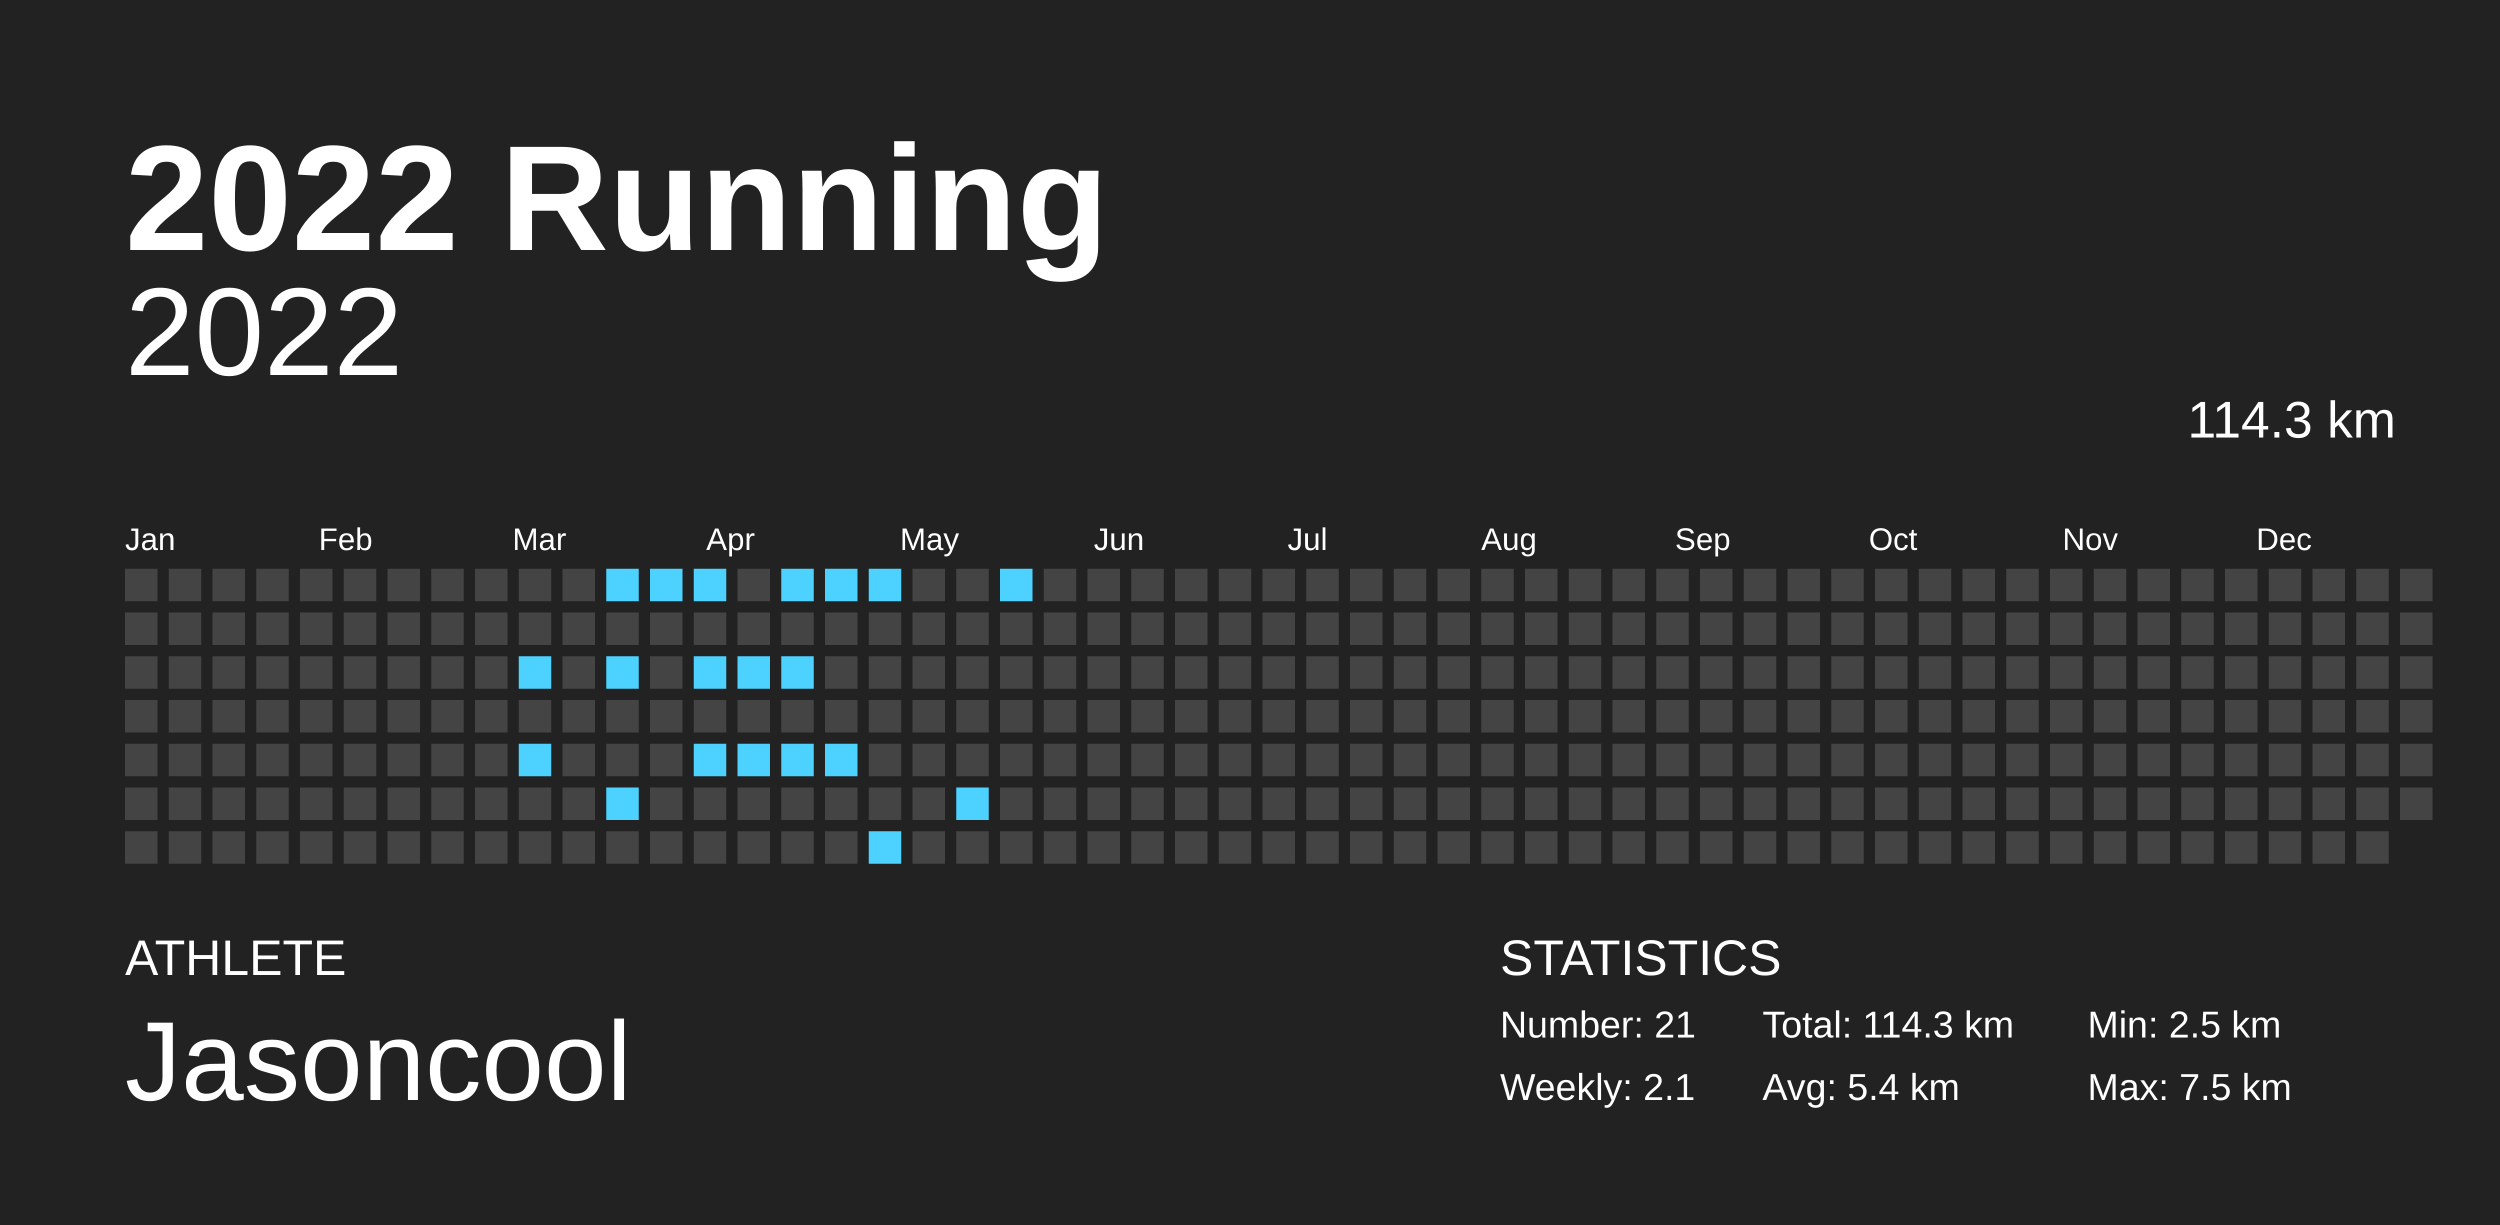
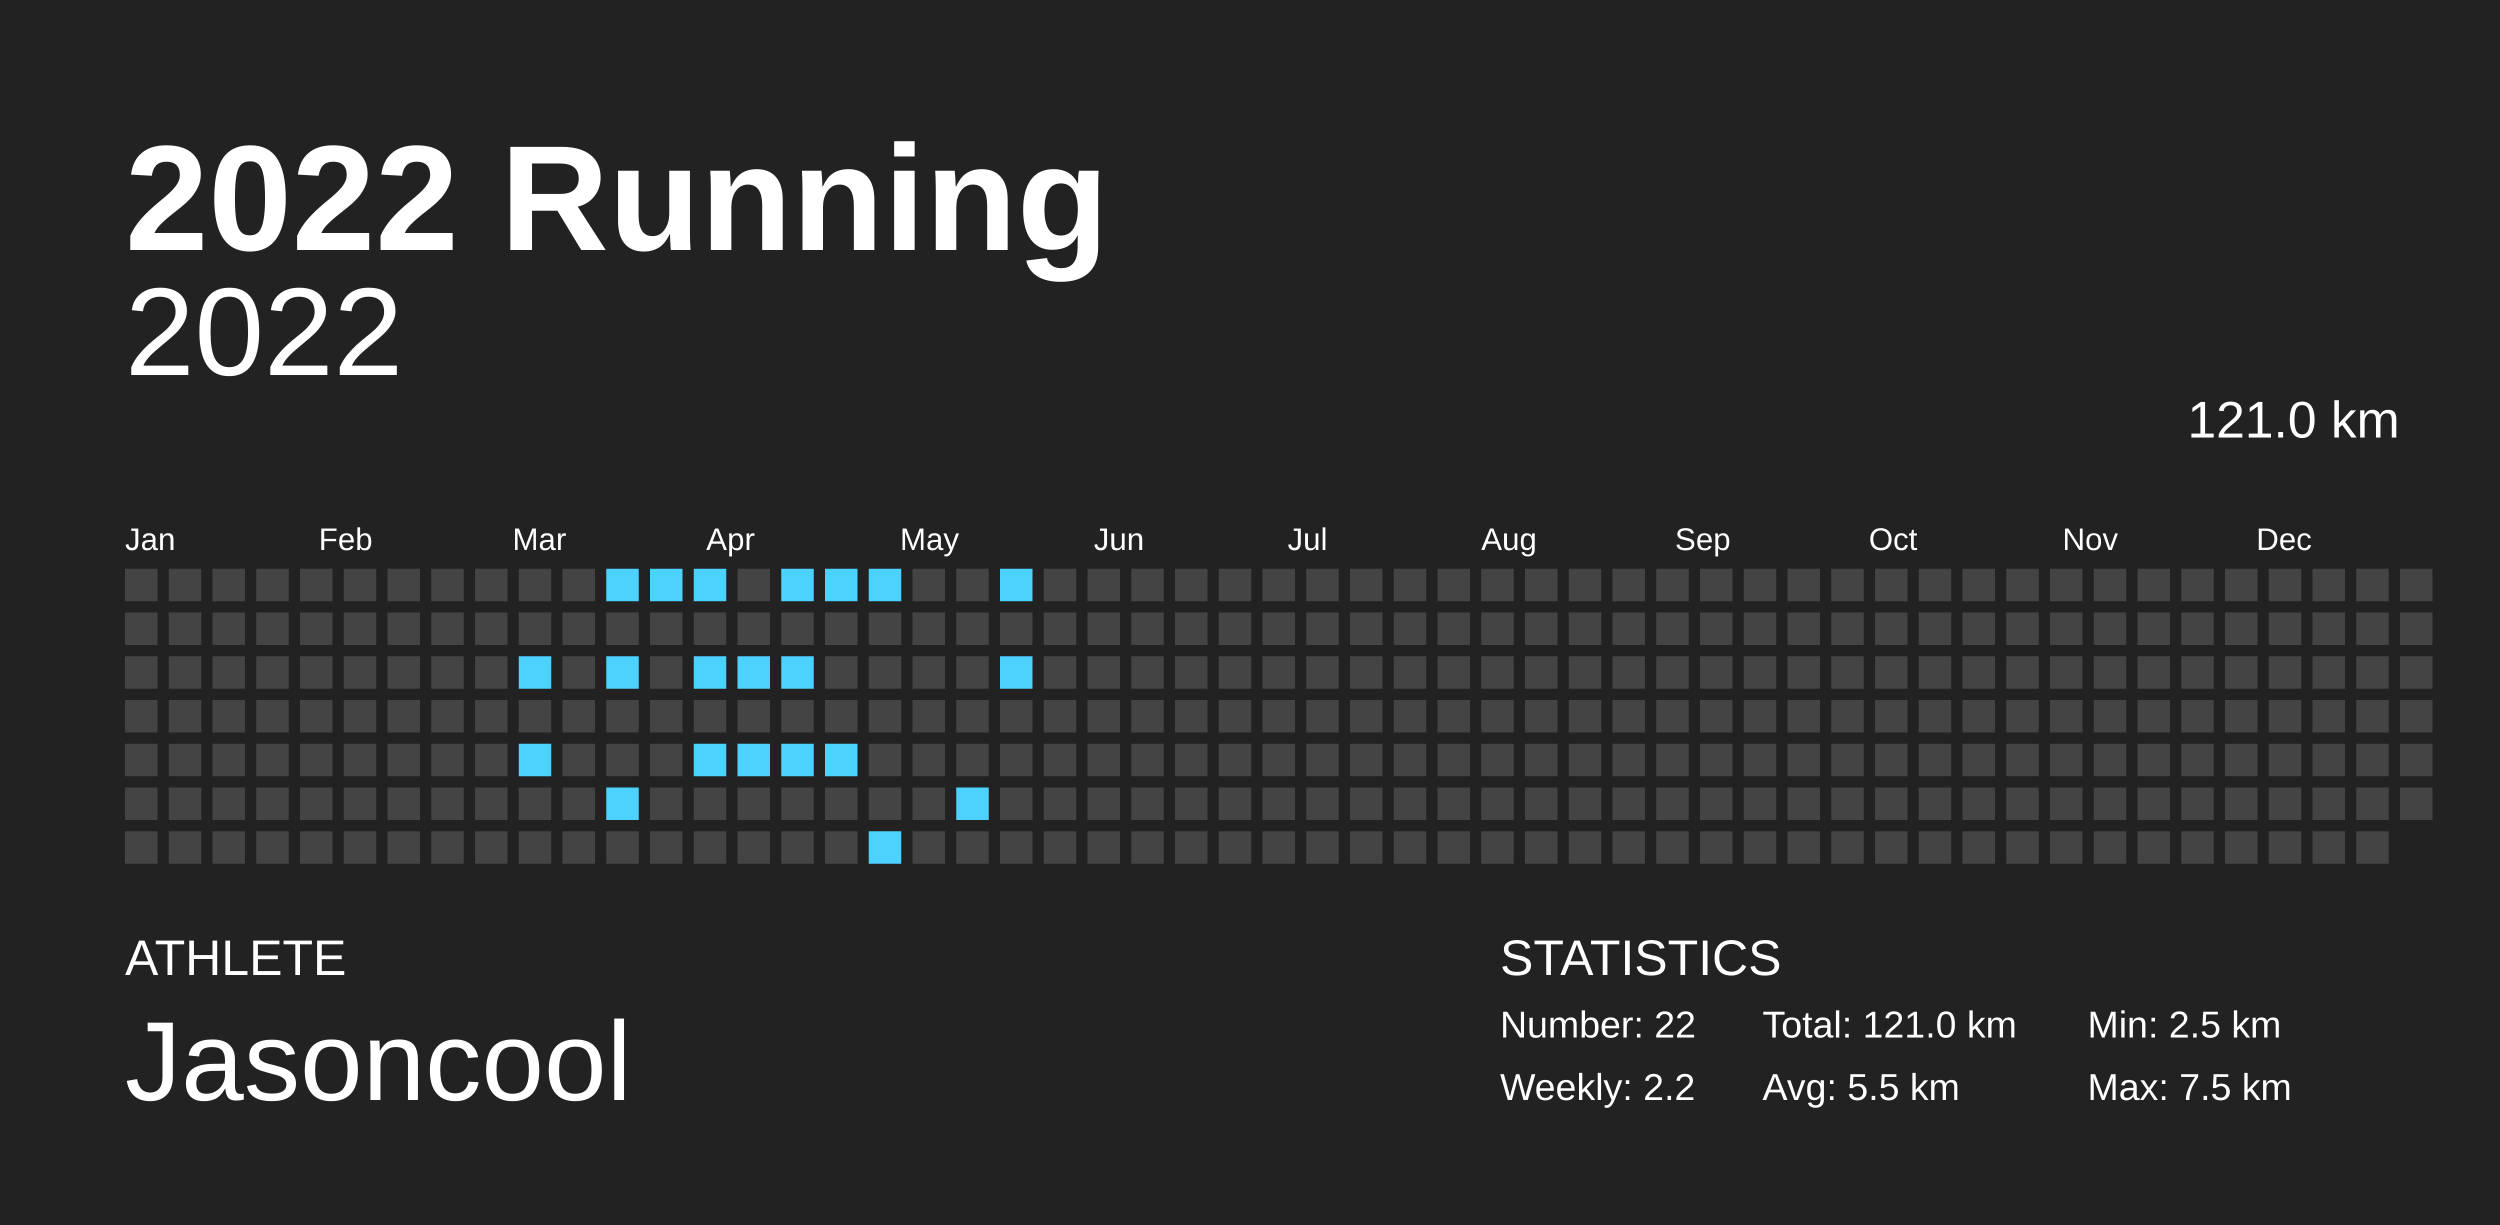
<svg xmlns="http://www.w3.org/2000/svg" baseProfile="full" height="98mm" version="1.1" viewBox="0,0,200,98" width="200mm">
  <defs />
  <rect fill="#222222" height="98" width="200" x="0" y="0" />
  <text fill="#FFFFFF" style="font-size:12px; font-family:Arial; font-weight:bold;" x="10" y="20">2022 Running</text>
  <text fill="#FFFFFF" style="font-size:4px; font-family:Arial" x="10" y="78">ATHLETE</text>
  <text fill="#FFFFFF" style="font-size:9px; font-family:Arial" x="10" y="88">Jasoncool</text>
  <text fill="#FFFFFF" style="font-size:4px; font-family:Arial" x="120" y="78">STATISTICS</text>
-   <text fill="#FFFFFF" style="font-size:3px; font-family:Arial" x="120" y="83">Number: 21</text>
-   <text fill="#FFFFFF" style="font-size:3px; font-family:Arial" x="120" y="88">Weekly: 2.1</text>
-   <text fill="#FFFFFF" style="font-size:3px; font-family:Arial" x="141" y="83">Total: 114.3 km</text>
-   <text fill="#FFFFFF" style="font-size:3px; font-family:Arial" x="141" y="88">Avg: 5.4 km</text>
+   <text fill="#FFFFFF" style="font-size:3px; font-family:Arial" x="120" y="83">Number: 22</text>
+   <text fill="#FFFFFF" style="font-size:3px; font-family:Arial" x="120" y="88">Weekly: 2.2</text>
+   <text fill="#FFFFFF" style="font-size:3px; font-family:Arial" x="141" y="83">Total: 121.0 km</text>
+   <text fill="#FFFFFF" style="font-size:3px; font-family:Arial" x="141" y="88">Avg: 5.5 km</text>
  <text fill="#FFFFFF" style="font-size:3px; font-family:Arial" x="167" y="83">Min: 2.5 km</text>
  <text fill="#FFFFFF" style="font-size:3px; font-family:Arial" x="167" y="88">Max: 7.5 km</text>
  <text alignment-baseline="hanging" fill="#FFFFFF" style="font-size:10.0px; font-family:Arial;" x="10" y="30">2022</text>
-   <text alignment-baseline="hanging" fill="#FFFFFF" style="font-size:4.125px; font-family:Arial;" x="175" y="35">114.3 km</text>
+   <text alignment-baseline="hanging" fill="#FFFFFF" style="font-size:4.125px; font-family:Arial;" x="175" y="35">121.0 km</text>
  <text fill="#FFFFFF" style="font-size:2.5px; font-family:Arial" x="10.0" y="44">Jan</text>
  <text fill="#FFFFFF" style="font-size:2.5px; font-family:Arial" x="25.5" y="44">Feb</text>
  <text fill="#FFFFFF" style="font-size:2.5px; font-family:Arial" x="41.0" y="44">Mar</text>
  <text fill="#FFFFFF" style="font-size:2.5px; font-family:Arial" x="56.5" y="44">Apr</text>
  <text fill="#FFFFFF" style="font-size:2.5px; font-family:Arial" x="72.0" y="44">May</text>
  <text fill="#FFFFFF" style="font-size:2.5px; font-family:Arial" x="87.5" y="44">Jun</text>
  <text fill="#FFFFFF" style="font-size:2.5px; font-family:Arial" x="103.0" y="44">Jul</text>
  <text fill="#FFFFFF" style="font-size:2.5px; font-family:Arial" x="118.5" y="44">Aug</text>
  <text fill="#FFFFFF" style="font-size:2.5px; font-family:Arial" x="134.0" y="44">Sep</text>
  <text fill="#FFFFFF" style="font-size:2.5px; font-family:Arial" x="149.5" y="44">Oct</text>
  <text fill="#FFFFFF" style="font-size:2.5px; font-family:Arial" x="165.0" y="44">Nov</text>
  <text fill="#FFFFFF" style="font-size:2.5px; font-family:Arial" x="180.5" y="44">Dec</text>
  <rect fill="#444444" height="2.6" width="2.6" x="10.0" y="45.5" />
  <rect fill="#444444" height="2.6" width="2.6" x="10.0" y="49.0" />
  <rect fill="#444444" height="2.6" width="2.6" x="10.0" y="52.5" />
  <rect fill="#444444" height="2.6" width="2.6" x="10.0" y="56.0" />
  <rect fill="#444444" height="2.6" width="2.6" x="10.0" y="59.5" />
  <rect fill="#444444" height="2.6" width="2.6" x="10.0" y="63.0" />
  <rect fill="#444444" height="2.6" width="2.6" x="10.0" y="66.5" />
  <rect fill="#444444" height="2.6" width="2.6" x="13.5" y="45.5" />
  <rect fill="#444444" height="2.6" width="2.6" x="13.5" y="49.0" />
  <rect fill="#444444" height="2.6" width="2.6" x="13.5" y="52.5" />
  <rect fill="#444444" height="2.6" width="2.6" x="13.5" y="56.0" />
  <rect fill="#444444" height="2.6" width="2.6" x="13.5" y="59.5" />
  <rect fill="#444444" height="2.6" width="2.6" x="13.5" y="63.0" />
  <rect fill="#444444" height="2.6" width="2.6" x="13.5" y="66.5" />
  <rect fill="#444444" height="2.6" width="2.6" x="17.0" y="45.5" />
  <rect fill="#444444" height="2.6" width="2.6" x="17.0" y="49.0" />
  <rect fill="#444444" height="2.6" width="2.6" x="17.0" y="52.5" />
  <rect fill="#444444" height="2.6" width="2.6" x="17.0" y="56.0" />
  <rect fill="#444444" height="2.6" width="2.6" x="17.0" y="59.5" />
  <rect fill="#444444" height="2.6" width="2.6" x="17.0" y="63.0" />
  <rect fill="#444444" height="2.6" width="2.6" x="17.0" y="66.5" />
  <rect fill="#444444" height="2.6" width="2.6" x="20.5" y="45.5" />
  <rect fill="#444444" height="2.6" width="2.6" x="20.5" y="49.0" />
  <rect fill="#444444" height="2.6" width="2.6" x="20.5" y="52.5" />
  <rect fill="#444444" height="2.6" width="2.6" x="20.5" y="56.0" />
  <rect fill="#444444" height="2.6" width="2.6" x="20.5" y="59.5" />
  <rect fill="#444444" height="2.6" width="2.6" x="20.5" y="63.0" />
  <rect fill="#444444" height="2.6" width="2.6" x="20.5" y="66.5" />
  <rect fill="#444444" height="2.6" width="2.6" x="24.0" y="45.5" />
  <rect fill="#444444" height="2.6" width="2.6" x="24.0" y="49.0" />
  <rect fill="#444444" height="2.6" width="2.6" x="24.0" y="52.5" />
  <rect fill="#444444" height="2.6" width="2.6" x="24.0" y="56.0" />
  <rect fill="#444444" height="2.6" width="2.6" x="24.0" y="59.5" />
  <rect fill="#444444" height="2.6" width="2.6" x="24.0" y="63.0" />
  <rect fill="#444444" height="2.6" width="2.6" x="24.0" y="66.5" />
  <rect fill="#444444" height="2.6" width="2.6" x="27.5" y="45.5" />
  <rect fill="#444444" height="2.6" width="2.6" x="27.5" y="49.0" />
  <rect fill="#444444" height="2.6" width="2.6" x="27.5" y="52.5" />
  <rect fill="#444444" height="2.6" width="2.6" x="27.5" y="56.0" />
  <rect fill="#444444" height="2.6" width="2.6" x="27.5" y="59.5" />
  <rect fill="#444444" height="2.6" width="2.6" x="27.5" y="63.0" />
  <rect fill="#444444" height="2.6" width="2.6" x="27.5" y="66.5" />
  <rect fill="#444444" height="2.6" width="2.6" x="31.0" y="45.5" />
  <rect fill="#444444" height="2.6" width="2.6" x="31.0" y="49.0" />
  <rect fill="#444444" height="2.6" width="2.6" x="31.0" y="52.5" />
  <rect fill="#444444" height="2.6" width="2.6" x="31.0" y="56.0" />
  <rect fill="#444444" height="2.6" width="2.6" x="31.0" y="59.5" />
  <rect fill="#444444" height="2.6" width="2.6" x="31.0" y="63.0" />
  <rect fill="#444444" height="2.6" width="2.6" x="31.0" y="66.5" />
  <rect fill="#444444" height="2.6" width="2.6" x="34.5" y="45.5" />
  <rect fill="#444444" height="2.6" width="2.6" x="34.5" y="49.0" />
  <rect fill="#444444" height="2.6" width="2.6" x="34.5" y="52.5" />
  <rect fill="#444444" height="2.6" width="2.6" x="34.5" y="56.0" />
  <rect fill="#444444" height="2.6" width="2.6" x="34.5" y="59.5" />
  <rect fill="#444444" height="2.6" width="2.6" x="34.5" y="63.0" />
  <rect fill="#444444" height="2.6" width="2.6" x="34.5" y="66.5" />
  <rect fill="#444444" height="2.6" width="2.6" x="38.0" y="45.5" />
  <rect fill="#444444" height="2.6" width="2.6" x="38.0" y="49.0" />
  <rect fill="#444444" height="2.6" width="2.6" x="38.0" y="52.5" />
  <rect fill="#444444" height="2.6" width="2.6" x="38.0" y="56.0" />
  <rect fill="#444444" height="2.6" width="2.6" x="38.0" y="59.5" />
  <rect fill="#444444" height="2.6" width="2.6" x="38.0" y="63.0" />
  <rect fill="#444444" height="2.6" width="2.6" x="38.0" y="66.5" />
  <rect fill="#444444" height="2.6" width="2.6" x="41.5" y="45.5" />
  <rect fill="#444444" height="2.6" width="2.6" x="41.5" y="49.0" />
  <rect fill="#4dd2ff" height="2.6" width="2.6" x="41.5" y="52.5" />
  <rect fill="#444444" height="2.6" width="2.6" x="41.5" y="56.0" />
  <rect fill="#4dd2ff" height="2.6" width="2.6" x="41.5" y="59.5" />
  <rect fill="#444444" height="2.6" width="2.6" x="41.5" y="63.0" />
  <rect fill="#444444" height="2.6" width="2.6" x="41.5" y="66.5" />
  <rect fill="#444444" height="2.6" width="2.6" x="45.0" y="45.5" />
  <rect fill="#444444" height="2.6" width="2.6" x="45.0" y="49.0" />
  <rect fill="#444444" height="2.6" width="2.6" x="45.0" y="52.5" />
  <rect fill="#444444" height="2.6" width="2.6" x="45.0" y="56.0" />
  <rect fill="#444444" height="2.6" width="2.6" x="45.0" y="59.5" />
  <rect fill="#444444" height="2.6" width="2.6" x="45.0" y="63.0" />
  <rect fill="#444444" height="2.6" width="2.6" x="45.0" y="66.5" />
  <rect fill="#4dd2ff" height="2.6" width="2.6" x="48.5" y="45.5" />
  <rect fill="#444444" height="2.6" width="2.6" x="48.5" y="49.0" />
  <rect fill="#4dd2ff" height="2.6" width="2.6" x="48.5" y="52.5" />
  <rect fill="#444444" height="2.6" width="2.6" x="48.5" y="56.0" />
  <rect fill="#444444" height="2.6" width="2.6" x="48.5" y="59.5" />
  <rect fill="#4dd2ff" height="2.6" width="2.6" x="48.5" y="63.0" />
  <rect fill="#444444" height="2.6" width="2.6" x="48.5" y="66.5" />
  <rect fill="#4dd2ff" height="2.6" width="2.6" x="52.0" y="45.5" />
  <rect fill="#444444" height="2.6" width="2.6" x="52.0" y="49.0" />
  <rect fill="#444444" height="2.6" width="2.6" x="52.0" y="52.5" />
  <rect fill="#444444" height="2.6" width="2.6" x="52.0" y="56.0" />
  <rect fill="#444444" height="2.6" width="2.6" x="52.0" y="59.5" />
  <rect fill="#444444" height="2.6" width="2.6" x="52.0" y="63.0" />
  <rect fill="#444444" height="2.6" width="2.6" x="52.0" y="66.5" />
  <rect fill="#4dd2ff" height="2.6" width="2.6" x="55.5" y="45.5" />
  <rect fill="#444444" height="2.6" width="2.6" x="55.5" y="49.0" />
  <rect fill="#4dd2ff" height="2.6" width="2.6" x="55.5" y="52.5" />
  <rect fill="#444444" height="2.6" width="2.6" x="55.5" y="56.0" />
  <rect fill="#4dd2ff" height="2.6" width="2.6" x="55.5" y="59.5" />
  <rect fill="#444444" height="2.6" width="2.6" x="55.5" y="63.0" />
  <rect fill="#444444" height="2.6" width="2.6" x="55.5" y="66.5" />
  <rect fill="#444444" height="2.6" width="2.6" x="59.0" y="45.5" />
  <rect fill="#444444" height="2.6" width="2.6" x="59.0" y="49.0" />
  <rect fill="#4dd2ff" height="2.6" width="2.6" x="59.0" y="52.5" />
  <rect fill="#444444" height="2.6" width="2.6" x="59.0" y="56.0" />
  <rect fill="#4dd2ff" height="2.6" width="2.6" x="59.0" y="59.5" />
  <rect fill="#444444" height="2.6" width="2.6" x="59.0" y="63.0" />
  <rect fill="#444444" height="2.6" width="2.6" x="59.0" y="66.5" />
  <rect fill="#4dd2ff" height="2.6" width="2.6" x="62.5" y="45.5" />
  <rect fill="#444444" height="2.6" width="2.6" x="62.5" y="49.0" />
  <rect fill="#4dd2ff" height="2.6" width="2.6" x="62.5" y="52.5" />
  <rect fill="#444444" height="2.6" width="2.6" x="62.5" y="56.0" />
  <rect fill="#4dd2ff" height="2.6" width="2.6" x="62.5" y="59.5" />
  <rect fill="#444444" height="2.6" width="2.6" x="62.5" y="63.0" />
  <rect fill="#444444" height="2.6" width="2.6" x="62.5" y="66.5" />
  <rect fill="#4dd2ff" height="2.6" width="2.6" x="66.0" y="45.5" />
  <rect fill="#444444" height="2.6" width="2.6" x="66.0" y="49.0" />
  <rect fill="#444444" height="2.6" width="2.6" x="66.0" y="52.5" />
  <rect fill="#444444" height="2.6" width="2.6" x="66.0" y="56.0" />
  <rect fill="#4dd2ff" height="2.6" width="2.6" x="66.0" y="59.5" />
  <rect fill="#444444" height="2.6" width="2.6" x="66.0" y="63.0" />
  <rect fill="#444444" height="2.6" width="2.6" x="66.0" y="66.5" />
  <rect fill="#4dd2ff" height="2.6" width="2.6" x="69.5" y="45.5" />
  <rect fill="#444444" height="2.6" width="2.6" x="69.5" y="49.0" />
  <rect fill="#444444" height="2.6" width="2.6" x="69.5" y="52.5" />
  <rect fill="#444444" height="2.6" width="2.6" x="69.5" y="56.0" />
  <rect fill="#444444" height="2.6" width="2.6" x="69.5" y="59.5" />
  <rect fill="#444444" height="2.6" width="2.6" x="69.5" y="63.0" />
  <rect fill="#4dd2ff" height="2.6" width="2.6" x="69.5" y="66.5" />
  <rect fill="#444444" height="2.6" width="2.6" x="73.0" y="45.5" />
  <rect fill="#444444" height="2.6" width="2.6" x="73.0" y="49.0" />
  <rect fill="#444444" height="2.6" width="2.6" x="73.0" y="52.5" />
  <rect fill="#444444" height="2.6" width="2.6" x="73.0" y="56.0" />
  <rect fill="#444444" height="2.6" width="2.6" x="73.0" y="59.5" />
  <rect fill="#444444" height="2.6" width="2.6" x="73.0" y="63.0" />
  <rect fill="#444444" height="2.6" width="2.6" x="73.0" y="66.5" />
  <rect fill="#444444" height="2.6" width="2.6" x="76.5" y="45.5" />
  <rect fill="#444444" height="2.6" width="2.6" x="76.5" y="49.0" />
  <rect fill="#444444" height="2.6" width="2.6" x="76.5" y="52.5" />
  <rect fill="#444444" height="2.6" width="2.6" x="76.5" y="56.0" />
  <rect fill="#444444" height="2.6" width="2.6" x="76.5" y="59.5" />
  <rect fill="#4dd2ff" height="2.6" width="2.6" x="76.5" y="63.0" />
  <rect fill="#444444" height="2.6" width="2.6" x="76.5" y="66.5" />
  <rect fill="#4dd2ff" height="2.6" width="2.6" x="80.0" y="45.5" />
  <rect fill="#444444" height="2.6" width="2.6" x="80.0" y="49.0" />
-   <rect fill="#444444" height="2.6" width="2.6" x="80.0" y="52.5" />
+   <rect fill="#4dd2ff" height="2.6" width="2.6" x="80.0" y="52.5" />
  <rect fill="#444444" height="2.6" width="2.6" x="80.0" y="56.0" />
  <rect fill="#444444" height="2.6" width="2.6" x="80.0" y="59.5" />
  <rect fill="#444444" height="2.6" width="2.6" x="80.0" y="63.0" />
  <rect fill="#444444" height="2.6" width="2.6" x="80.0" y="66.5" />
  <rect fill="#444444" height="2.6" width="2.6" x="83.5" y="45.5" />
  <rect fill="#444444" height="2.6" width="2.6" x="83.5" y="49.0" />
  <rect fill="#444444" height="2.6" width="2.6" x="83.5" y="52.5" />
  <rect fill="#444444" height="2.6" width="2.6" x="83.5" y="56.0" />
  <rect fill="#444444" height="2.6" width="2.6" x="83.5" y="59.5" />
  <rect fill="#444444" height="2.6" width="2.6" x="83.5" y="63.0" />
  <rect fill="#444444" height="2.6" width="2.6" x="83.5" y="66.5" />
  <rect fill="#444444" height="2.6" width="2.6" x="87.0" y="45.5" />
  <rect fill="#444444" height="2.6" width="2.6" x="87.0" y="49.0" />
  <rect fill="#444444" height="2.6" width="2.6" x="87.0" y="52.5" />
  <rect fill="#444444" height="2.6" width="2.6" x="87.0" y="56.0" />
  <rect fill="#444444" height="2.6" width="2.6" x="87.0" y="59.5" />
  <rect fill="#444444" height="2.6" width="2.6" x="87.0" y="63.0" />
  <rect fill="#444444" height="2.6" width="2.6" x="87.0" y="66.5" />
  <rect fill="#444444" height="2.6" width="2.6" x="90.5" y="45.5" />
  <rect fill="#444444" height="2.6" width="2.6" x="90.5" y="49.0" />
  <rect fill="#444444" height="2.6" width="2.6" x="90.5" y="52.5" />
  <rect fill="#444444" height="2.6" width="2.6" x="90.5" y="56.0" />
  <rect fill="#444444" height="2.6" width="2.6" x="90.5" y="59.5" />
  <rect fill="#444444" height="2.6" width="2.6" x="90.5" y="63.0" />
  <rect fill="#444444" height="2.6" width="2.6" x="90.5" y="66.5" />
  <rect fill="#444444" height="2.6" width="2.6" x="94.0" y="45.5" />
  <rect fill="#444444" height="2.6" width="2.6" x="94.0" y="49.0" />
  <rect fill="#444444" height="2.6" width="2.6" x="94.0" y="52.5" />
  <rect fill="#444444" height="2.6" width="2.6" x="94.0" y="56.0" />
  <rect fill="#444444" height="2.6" width="2.6" x="94.0" y="59.5" />
  <rect fill="#444444" height="2.6" width="2.6" x="94.0" y="63.0" />
  <rect fill="#444444" height="2.6" width="2.6" x="94.0" y="66.5" />
  <rect fill="#444444" height="2.6" width="2.6" x="97.5" y="45.5" />
  <rect fill="#444444" height="2.6" width="2.6" x="97.5" y="49.0" />
  <rect fill="#444444" height="2.6" width="2.6" x="97.5" y="52.5" />
  <rect fill="#444444" height="2.6" width="2.6" x="97.5" y="56.0" />
  <rect fill="#444444" height="2.6" width="2.6" x="97.5" y="59.5" />
  <rect fill="#444444" height="2.6" width="2.6" x="97.5" y="63.0" />
  <rect fill="#444444" height="2.6" width="2.6" x="97.5" y="66.5" />
  <rect fill="#444444" height="2.6" width="2.6" x="101.0" y="45.5" />
  <rect fill="#444444" height="2.6" width="2.6" x="101.0" y="49.0" />
  <rect fill="#444444" height="2.6" width="2.6" x="101.0" y="52.5" />
  <rect fill="#444444" height="2.6" width="2.6" x="101.0" y="56.0" />
  <rect fill="#444444" height="2.6" width="2.6" x="101.0" y="59.5" />
  <rect fill="#444444" height="2.6" width="2.6" x="101.0" y="63.0" />
  <rect fill="#444444" height="2.6" width="2.6" x="101.0" y="66.5" />
  <rect fill="#444444" height="2.6" width="2.6" x="104.5" y="45.5" />
  <rect fill="#444444" height="2.6" width="2.6" x="104.5" y="49.0" />
  <rect fill="#444444" height="2.6" width="2.6" x="104.5" y="52.5" />
  <rect fill="#444444" height="2.6" width="2.6" x="104.5" y="56.0" />
  <rect fill="#444444" height="2.6" width="2.6" x="104.5" y="59.5" />
  <rect fill="#444444" height="2.6" width="2.6" x="104.5" y="63.0" />
  <rect fill="#444444" height="2.6" width="2.6" x="104.5" y="66.5" />
  <rect fill="#444444" height="2.6" width="2.6" x="108.0" y="45.5" />
  <rect fill="#444444" height="2.6" width="2.6" x="108.0" y="49.0" />
  <rect fill="#444444" height="2.6" width="2.6" x="108.0" y="52.5" />
  <rect fill="#444444" height="2.6" width="2.6" x="108.0" y="56.0" />
  <rect fill="#444444" height="2.6" width="2.6" x="108.0" y="59.5" />
  <rect fill="#444444" height="2.6" width="2.6" x="108.0" y="63.0" />
  <rect fill="#444444" height="2.6" width="2.6" x="108.0" y="66.5" />
  <rect fill="#444444" height="2.6" width="2.6" x="111.5" y="45.5" />
  <rect fill="#444444" height="2.6" width="2.6" x="111.5" y="49.0" />
  <rect fill="#444444" height="2.6" width="2.6" x="111.5" y="52.5" />
  <rect fill="#444444" height="2.6" width="2.6" x="111.5" y="56.0" />
  <rect fill="#444444" height="2.6" width="2.6" x="111.5" y="59.5" />
  <rect fill="#444444" height="2.6" width="2.6" x="111.5" y="63.0" />
  <rect fill="#444444" height="2.6" width="2.6" x="111.5" y="66.5" />
  <rect fill="#444444" height="2.6" width="2.6" x="115.0" y="45.5" />
  <rect fill="#444444" height="2.6" width="2.6" x="115.0" y="49.0" />
  <rect fill="#444444" height="2.6" width="2.6" x="115.0" y="52.5" />
  <rect fill="#444444" height="2.6" width="2.6" x="115.0" y="56.0" />
  <rect fill="#444444" height="2.6" width="2.6" x="115.0" y="59.5" />
  <rect fill="#444444" height="2.6" width="2.6" x="115.0" y="63.0" />
  <rect fill="#444444" height="2.6" width="2.6" x="115.0" y="66.5" />
  <rect fill="#444444" height="2.6" width="2.6" x="118.5" y="45.5" />
  <rect fill="#444444" height="2.6" width="2.6" x="118.5" y="49.0" />
  <rect fill="#444444" height="2.6" width="2.6" x="118.5" y="52.5" />
  <rect fill="#444444" height="2.6" width="2.6" x="118.5" y="56.0" />
  <rect fill="#444444" height="2.6" width="2.6" x="118.5" y="59.5" />
  <rect fill="#444444" height="2.6" width="2.6" x="118.5" y="63.0" />
  <rect fill="#444444" height="2.6" width="2.6" x="118.5" y="66.5" />
  <rect fill="#444444" height="2.6" width="2.6" x="122.0" y="45.5" />
  <rect fill="#444444" height="2.6" width="2.6" x="122.0" y="49.0" />
  <rect fill="#444444" height="2.6" width="2.6" x="122.0" y="52.5" />
  <rect fill="#444444" height="2.6" width="2.6" x="122.0" y="56.0" />
  <rect fill="#444444" height="2.6" width="2.6" x="122.0" y="59.5" />
  <rect fill="#444444" height="2.6" width="2.6" x="122.0" y="63.0" />
  <rect fill="#444444" height="2.6" width="2.6" x="122.0" y="66.5" />
  <rect fill="#444444" height="2.6" width="2.6" x="125.5" y="45.5" />
  <rect fill="#444444" height="2.6" width="2.6" x="125.5" y="49.0" />
  <rect fill="#444444" height="2.6" width="2.6" x="125.5" y="52.5" />
  <rect fill="#444444" height="2.6" width="2.6" x="125.5" y="56.0" />
  <rect fill="#444444" height="2.6" width="2.6" x="125.5" y="59.5" />
  <rect fill="#444444" height="2.6" width="2.6" x="125.5" y="63.0" />
  <rect fill="#444444" height="2.6" width="2.6" x="125.5" y="66.5" />
  <rect fill="#444444" height="2.6" width="2.6" x="129.0" y="45.5" />
  <rect fill="#444444" height="2.6" width="2.6" x="129.0" y="49.0" />
  <rect fill="#444444" height="2.6" width="2.6" x="129.0" y="52.5" />
  <rect fill="#444444" height="2.6" width="2.6" x="129.0" y="56.0" />
  <rect fill="#444444" height="2.6" width="2.6" x="129.0" y="59.5" />
  <rect fill="#444444" height="2.6" width="2.6" x="129.0" y="63.0" />
  <rect fill="#444444" height="2.6" width="2.6" x="129.0" y="66.5" />
  <rect fill="#444444" height="2.6" width="2.6" x="132.5" y="45.5" />
  <rect fill="#444444" height="2.6" width="2.6" x="132.5" y="49.0" />
  <rect fill="#444444" height="2.6" width="2.6" x="132.5" y="52.5" />
  <rect fill="#444444" height="2.6" width="2.6" x="132.5" y="56.0" />
  <rect fill="#444444" height="2.6" width="2.6" x="132.5" y="59.5" />
  <rect fill="#444444" height="2.6" width="2.6" x="132.5" y="63.0" />
  <rect fill="#444444" height="2.6" width="2.6" x="132.5" y="66.5" />
  <rect fill="#444444" height="2.6" width="2.6" x="136.0" y="45.5" />
  <rect fill="#444444" height="2.6" width="2.6" x="136.0" y="49.0" />
  <rect fill="#444444" height="2.6" width="2.6" x="136.0" y="52.5" />
  <rect fill="#444444" height="2.6" width="2.6" x="136.0" y="56.0" />
  <rect fill="#444444" height="2.6" width="2.6" x="136.0" y="59.5" />
  <rect fill="#444444" height="2.6" width="2.6" x="136.0" y="63.0" />
  <rect fill="#444444" height="2.6" width="2.6" x="136.0" y="66.5" />
  <rect fill="#444444" height="2.6" width="2.6" x="139.5" y="45.5" />
  <rect fill="#444444" height="2.6" width="2.6" x="139.5" y="49.0" />
  <rect fill="#444444" height="2.6" width="2.6" x="139.5" y="52.5" />
  <rect fill="#444444" height="2.6" width="2.6" x="139.5" y="56.0" />
  <rect fill="#444444" height="2.6" width="2.6" x="139.5" y="59.5" />
  <rect fill="#444444" height="2.6" width="2.6" x="139.5" y="63.0" />
  <rect fill="#444444" height="2.6" width="2.6" x="139.5" y="66.5" />
  <rect fill="#444444" height="2.6" width="2.6" x="143.0" y="45.5" />
  <rect fill="#444444" height="2.6" width="2.6" x="143.0" y="49.0" />
  <rect fill="#444444" height="2.6" width="2.6" x="143.0" y="52.5" />
  <rect fill="#444444" height="2.6" width="2.6" x="143.0" y="56.0" />
  <rect fill="#444444" height="2.6" width="2.6" x="143.0" y="59.5" />
  <rect fill="#444444" height="2.6" width="2.6" x="143.0" y="63.0" />
  <rect fill="#444444" height="2.6" width="2.6" x="143.0" y="66.5" />
  <rect fill="#444444" height="2.6" width="2.6" x="146.5" y="45.5" />
  <rect fill="#444444" height="2.6" width="2.6" x="146.5" y="49.0" />
  <rect fill="#444444" height="2.6" width="2.6" x="146.5" y="52.5" />
  <rect fill="#444444" height="2.6" width="2.6" x="146.5" y="56.0" />
  <rect fill="#444444" height="2.6" width="2.6" x="146.5" y="59.5" />
  <rect fill="#444444" height="2.6" width="2.6" x="146.5" y="63.0" />
  <rect fill="#444444" height="2.6" width="2.6" x="146.5" y="66.5" />
  <rect fill="#444444" height="2.6" width="2.6" x="150.0" y="45.5" />
  <rect fill="#444444" height="2.6" width="2.6" x="150.0" y="49.0" />
  <rect fill="#444444" height="2.6" width="2.6" x="150.0" y="52.5" />
  <rect fill="#444444" height="2.6" width="2.6" x="150.0" y="56.0" />
  <rect fill="#444444" height="2.6" width="2.6" x="150.0" y="59.5" />
  <rect fill="#444444" height="2.6" width="2.6" x="150.0" y="63.0" />
  <rect fill="#444444" height="2.6" width="2.6" x="150.0" y="66.5" />
  <rect fill="#444444" height="2.6" width="2.6" x="153.5" y="45.5" />
  <rect fill="#444444" height="2.6" width="2.6" x="153.5" y="49.0" />
  <rect fill="#444444" height="2.6" width="2.6" x="153.5" y="52.5" />
  <rect fill="#444444" height="2.6" width="2.6" x="153.5" y="56.0" />
  <rect fill="#444444" height="2.6" width="2.6" x="153.5" y="59.5" />
  <rect fill="#444444" height="2.6" width="2.6" x="153.5" y="63.0" />
  <rect fill="#444444" height="2.6" width="2.6" x="153.5" y="66.5" />
  <rect fill="#444444" height="2.6" width="2.6" x="157.0" y="45.5" />
  <rect fill="#444444" height="2.6" width="2.6" x="157.0" y="49.0" />
  <rect fill="#444444" height="2.6" width="2.6" x="157.0" y="52.5" />
  <rect fill="#444444" height="2.6" width="2.6" x="157.0" y="56.0" />
  <rect fill="#444444" height="2.6" width="2.6" x="157.0" y="59.5" />
  <rect fill="#444444" height="2.6" width="2.6" x="157.0" y="63.0" />
  <rect fill="#444444" height="2.6" width="2.6" x="157.0" y="66.5" />
  <rect fill="#444444" height="2.6" width="2.6" x="160.5" y="45.5" />
  <rect fill="#444444" height="2.6" width="2.6" x="160.5" y="49.0" />
  <rect fill="#444444" height="2.6" width="2.6" x="160.5" y="52.5" />
  <rect fill="#444444" height="2.6" width="2.6" x="160.5" y="56.0" />
  <rect fill="#444444" height="2.6" width="2.6" x="160.5" y="59.5" />
  <rect fill="#444444" height="2.6" width="2.6" x="160.5" y="63.0" />
  <rect fill="#444444" height="2.6" width="2.6" x="160.5" y="66.5" />
  <rect fill="#444444" height="2.6" width="2.6" x="164.0" y="45.5" />
  <rect fill="#444444" height="2.6" width="2.6" x="164.0" y="49.0" />
  <rect fill="#444444" height="2.6" width="2.6" x="164.0" y="52.5" />
  <rect fill="#444444" height="2.6" width="2.6" x="164.0" y="56.0" />
  <rect fill="#444444" height="2.6" width="2.6" x="164.0" y="59.5" />
  <rect fill="#444444" height="2.6" width="2.6" x="164.0" y="63.0" />
  <rect fill="#444444" height="2.6" width="2.6" x="164.0" y="66.5" />
  <rect fill="#444444" height="2.6" width="2.6" x="167.5" y="45.5" />
  <rect fill="#444444" height="2.6" width="2.6" x="167.5" y="49.0" />
  <rect fill="#444444" height="2.6" width="2.6" x="167.5" y="52.5" />
  <rect fill="#444444" height="2.6" width="2.6" x="167.5" y="56.0" />
  <rect fill="#444444" height="2.6" width="2.6" x="167.5" y="59.5" />
  <rect fill="#444444" height="2.6" width="2.6" x="167.5" y="63.0" />
  <rect fill="#444444" height="2.6" width="2.6" x="167.5" y="66.5" />
  <rect fill="#444444" height="2.6" width="2.6" x="171.0" y="45.5" />
  <rect fill="#444444" height="2.6" width="2.6" x="171.0" y="49.0" />
  <rect fill="#444444" height="2.6" width="2.6" x="171.0" y="52.5" />
  <rect fill="#444444" height="2.6" width="2.6" x="171.0" y="56.0" />
  <rect fill="#444444" height="2.6" width="2.6" x="171.0" y="59.5" />
  <rect fill="#444444" height="2.6" width="2.6" x="171.0" y="63.0" />
  <rect fill="#444444" height="2.6" width="2.6" x="171.0" y="66.5" />
  <rect fill="#444444" height="2.6" width="2.6" x="174.5" y="45.5" />
  <rect fill="#444444" height="2.6" width="2.6" x="174.5" y="49.0" />
  <rect fill="#444444" height="2.6" width="2.6" x="174.5" y="52.5" />
  <rect fill="#444444" height="2.6" width="2.6" x="174.5" y="56.0" />
  <rect fill="#444444" height="2.6" width="2.6" x="174.5" y="59.5" />
  <rect fill="#444444" height="2.6" width="2.6" x="174.5" y="63.0" />
  <rect fill="#444444" height="2.6" width="2.6" x="174.5" y="66.5" />
  <rect fill="#444444" height="2.6" width="2.6" x="178.0" y="45.5" />
  <rect fill="#444444" height="2.6" width="2.6" x="178.0" y="49.0" />
  <rect fill="#444444" height="2.6" width="2.6" x="178.0" y="52.5" />
  <rect fill="#444444" height="2.6" width="2.6" x="178.0" y="56.0" />
  <rect fill="#444444" height="2.6" width="2.6" x="178.0" y="59.5" />
  <rect fill="#444444" height="2.6" width="2.6" x="178.0" y="63.0" />
  <rect fill="#444444" height="2.6" width="2.6" x="178.0" y="66.5" />
  <rect fill="#444444" height="2.6" width="2.6" x="181.5" y="45.5" />
  <rect fill="#444444" height="2.6" width="2.6" x="181.5" y="49.0" />
  <rect fill="#444444" height="2.6" width="2.6" x="181.5" y="52.5" />
  <rect fill="#444444" height="2.6" width="2.6" x="181.5" y="56.0" />
  <rect fill="#444444" height="2.6" width="2.6" x="181.5" y="59.5" />
  <rect fill="#444444" height="2.6" width="2.6" x="181.5" y="63.0" />
  <rect fill="#444444" height="2.6" width="2.6" x="181.5" y="66.5" />
  <rect fill="#444444" height="2.6" width="2.6" x="185.0" y="45.5" />
  <rect fill="#444444" height="2.6" width="2.6" x="185.0" y="49.0" />
  <rect fill="#444444" height="2.6" width="2.6" x="185.0" y="52.5" />
  <rect fill="#444444" height="2.6" width="2.6" x="185.0" y="56.0" />
  <rect fill="#444444" height="2.6" width="2.6" x="185.0" y="59.5" />
  <rect fill="#444444" height="2.6" width="2.6" x="185.0" y="63.0" />
  <rect fill="#444444" height="2.6" width="2.6" x="185.0" y="66.5" />
  <rect fill="#444444" height="2.6" width="2.6" x="188.5" y="45.5" />
  <rect fill="#444444" height="2.6" width="2.6" x="188.5" y="49.0" />
  <rect fill="#444444" height="2.6" width="2.6" x="188.5" y="52.5" />
  <rect fill="#444444" height="2.6" width="2.6" x="188.5" y="56.0" />
  <rect fill="#444444" height="2.6" width="2.6" x="188.5" y="59.5" />
  <rect fill="#444444" height="2.6" width="2.6" x="188.5" y="63.0" />
  <rect fill="#444444" height="2.6" width="2.6" x="188.5" y="66.5" />
  <rect fill="#444444" height="2.6" width="2.6" x="192.0" y="45.5" />
  <rect fill="#444444" height="2.6" width="2.6" x="192.0" y="49.0" />
  <rect fill="#444444" height="2.6" width="2.6" x="192.0" y="52.5" />
  <rect fill="#444444" height="2.6" width="2.6" x="192.0" y="56.0" />
  <rect fill="#444444" height="2.6" width="2.6" x="192.0" y="59.5" />
  <rect fill="#444444" height="2.6" width="2.6" x="192.0" y="63.0" />
</svg>
